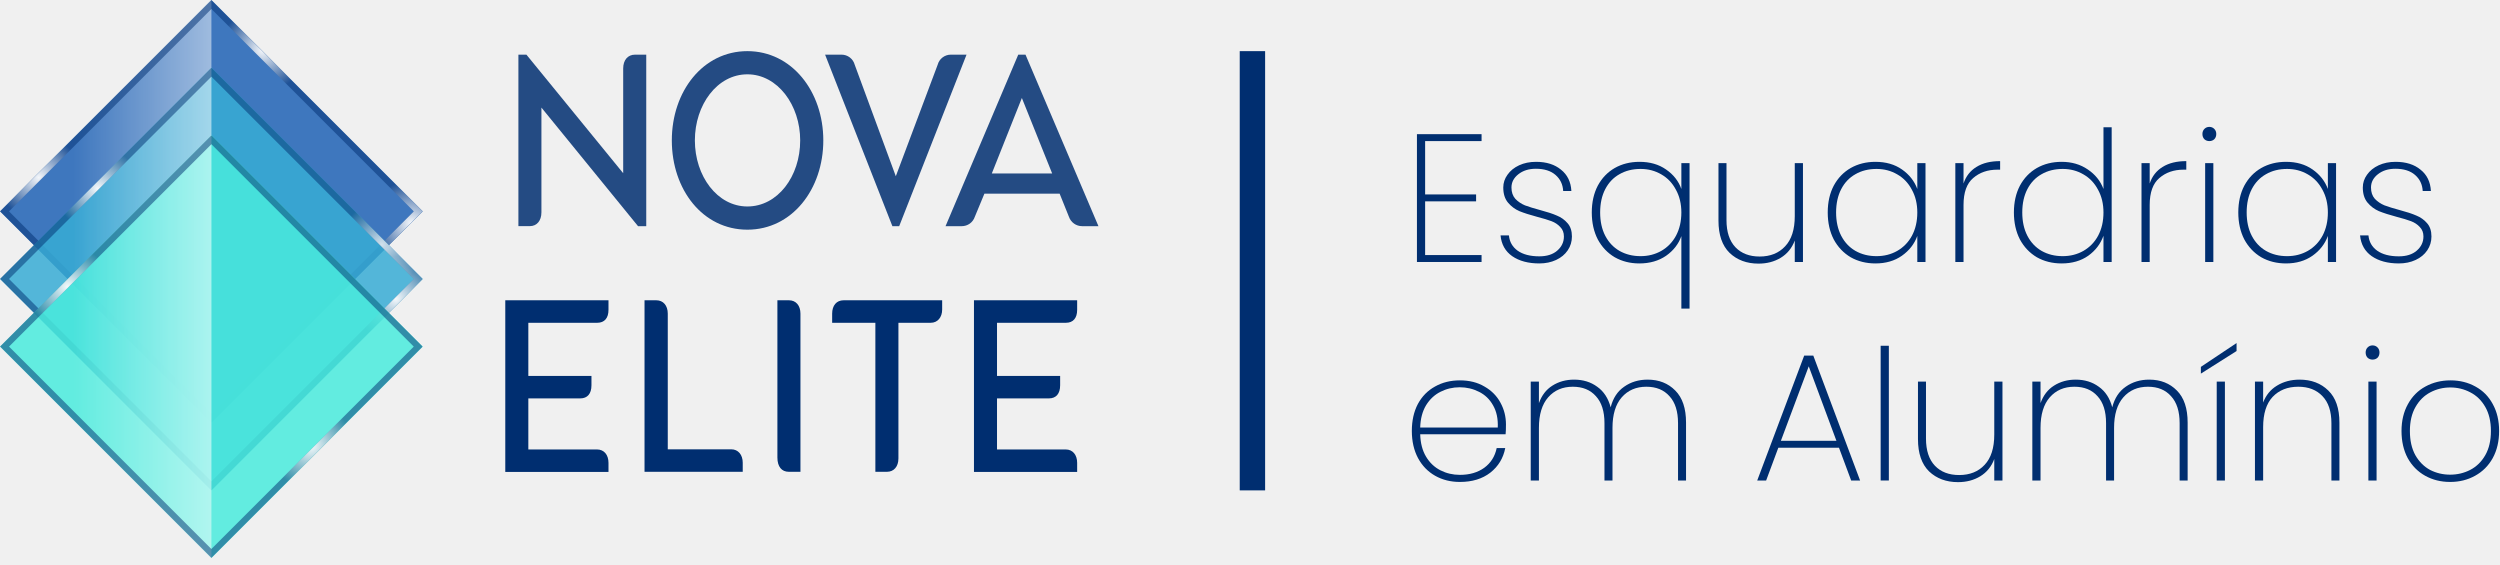
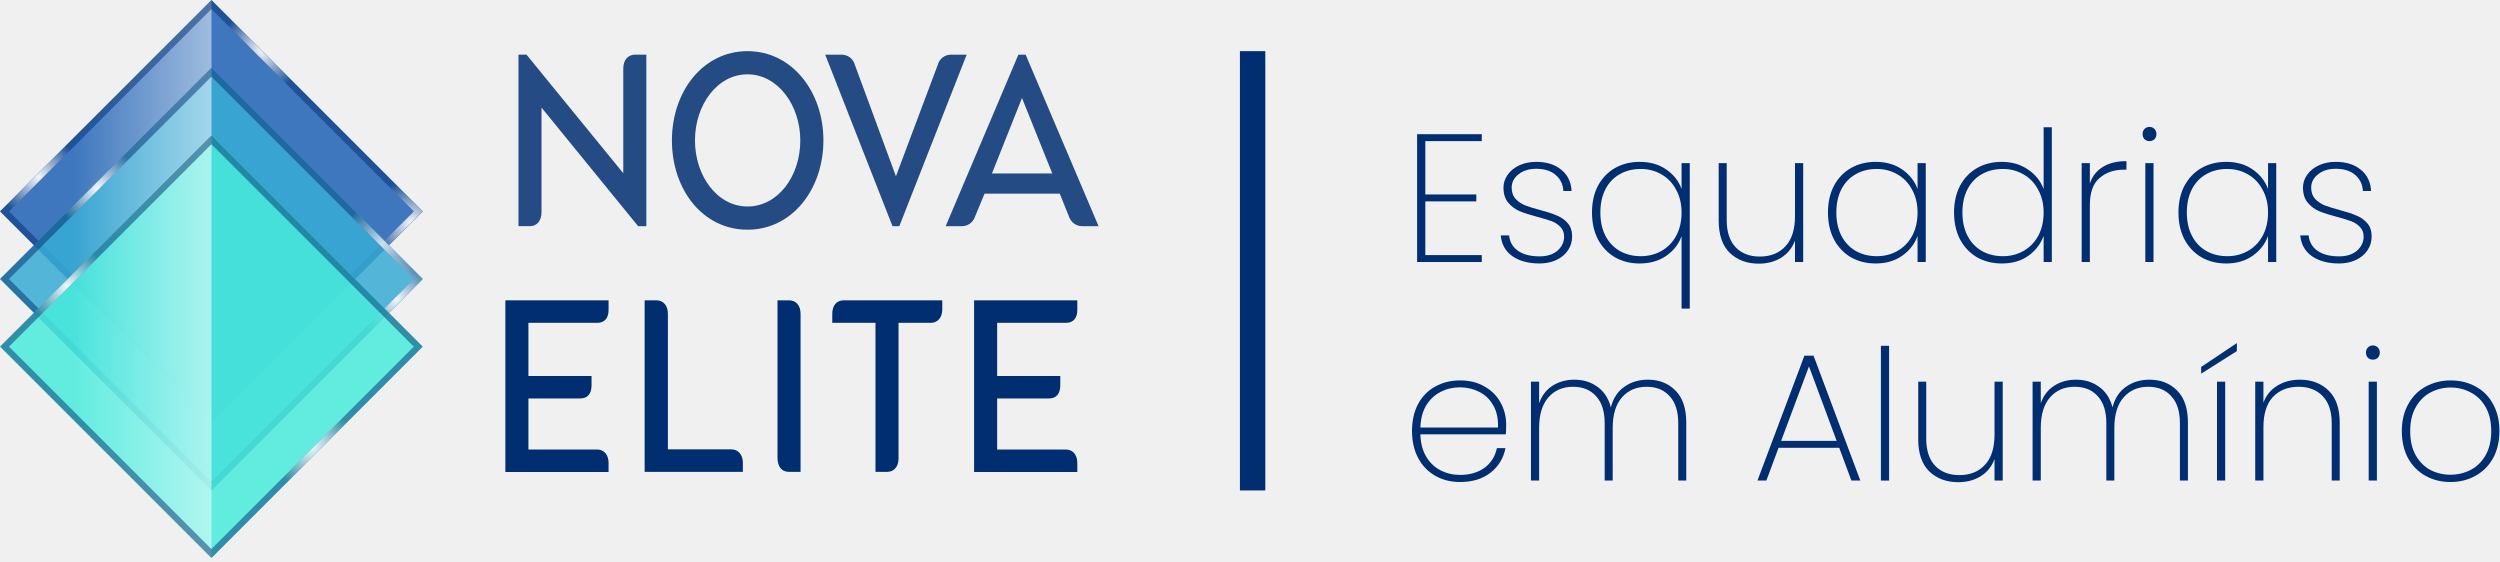
- <svg xmlns="http://www.w3.org/2000/svg" width="195" height="44" viewBox="0 0 195 44" fill="none">
+ <svg xmlns="http://www.w3.org/2000/svg" width="307" height="69" viewBox="0 0 307 69" fill="none">
  <g opacity="0.85">
-     <path d="M40.435 4.263H41.061L48.609 13.51V5.341C48.609 4.682 48.97 4.263 49.532 4.263H50.407V17.641H49.767L42.231 8.392V16.561C42.231 17.22 41.873 17.639 41.325 17.639H40.435V4.263Z" fill="#002E70" />
-     <path d="M52.402 10.951C52.402 7.132 54.825 3.989 58.295 3.989C61.765 3.989 64.218 7.139 64.218 10.951C64.218 14.762 61.78 17.915 58.295 17.915C54.811 17.915 52.402 14.789 52.402 10.951ZM58.295 16.105C60.656 16.105 62.415 13.767 62.415 10.951C62.415 8.191 60.648 5.797 58.295 5.797C55.943 5.797 54.2 8.174 54.2 10.951C54.2 13.728 55.945 16.105 58.295 16.105Z" fill="#002E70" />
-     <path d="M64.357 4.263H65.637C65.871 4.262 66.099 4.338 66.285 4.48C66.472 4.622 66.606 4.822 66.667 5.048L69.873 13.747L73.139 5.048C73.199 4.824 73.331 4.626 73.514 4.484C73.697 4.343 73.922 4.265 74.154 4.263H75.39L70.137 17.641H69.606L64.357 4.263Z" fill="#002E70" />
-     <path d="M79.424 4.263H79.989L85.679 17.641H84.397C84.173 17.64 83.955 17.57 83.772 17.439C83.59 17.309 83.453 17.126 83.379 16.914L82.652 15.107H76.783L76.034 16.914C75.962 17.127 75.825 17.311 75.643 17.442C75.46 17.572 75.241 17.642 75.017 17.641H73.752L79.424 4.263ZM82.068 13.529L79.706 7.643L77.362 13.529H82.068Z" fill="#002E70" />
+     <path d="M63.67 6.712H64.654L76.539 21.272V8.41C76.539 7.372 77.108 6.712 77.993 6.712H79.37V27.777H78.363L66.497 13.214V26.075C66.497 27.113 65.932 27.773 65.07 27.773H63.67V6.712Z" fill="#002E70" />
+     <path d="M82.512 17.243C82.512 11.23 86.327 6.281 91.791 6.281C97.254 6.281 101.115 11.241 101.115 17.243C101.115 23.244 97.277 28.208 91.791 28.208C86.304 28.208 82.512 23.286 82.512 17.243ZM91.791 25.358C95.507 25.358 98.277 21.676 98.277 17.243C98.277 12.897 95.495 9.127 91.791 9.127C88.086 9.127 85.343 12.87 85.343 17.243C85.343 21.615 88.09 25.358 91.791 25.358Z" fill="#002E70" />
+     <path d="M101.336 6.712H103.35C103.719 6.711 104.078 6.831 104.372 7.055C104.665 7.278 104.876 7.592 104.972 7.949L110.02 21.646L115.163 7.949C115.257 7.596 115.465 7.284 115.753 7.061C116.042 6.837 116.396 6.715 116.761 6.712H118.707L110.435 27.777H109.6L101.336 6.712Z" fill="#002E70" />
+     <path d="M125.059 6.712H125.948L134.906 27.777H132.888C132.535 27.775 132.192 27.664 131.905 27.459C131.618 27.254 131.401 26.965 131.285 26.632L130.141 23.786H120.9L119.721 26.632C119.607 26.967 119.392 27.257 119.104 27.463C118.817 27.668 118.472 27.778 118.119 27.777H116.127L125.059 6.712ZM129.221 21.302L125.501 12.035L121.812 21.302H129.221Z" fill="#002E70" />
  </g>
-   <path d="M39.412 23.422H47.462V24.171C47.462 24.811 47.149 25.177 46.587 25.177H41.21V29.325H46.134V30.052C46.134 30.709 45.821 31.075 45.259 31.075H41.21V35.058H46.57C47.118 35.058 47.462 35.48 47.462 36.1V36.812H39.412V23.422Z" fill="#002E70" />
-   <path d="M50.273 23.422H51.194C51.727 23.422 52.086 23.825 52.086 24.464V35.046H57.041C57.572 35.046 57.933 35.468 57.933 36.088V36.8H50.273V23.422Z" fill="#002E70" />
-   <path d="M60.637 35.686V23.422H61.543C62.076 23.422 62.435 23.825 62.435 24.464V36.8H61.528C60.966 36.8 60.637 36.398 60.637 35.686Z" fill="#002E70" />
-   <path d="M68.279 25.177H64.908V24.464C64.908 23.825 65.252 23.422 65.8 23.422H73.489V24.135C73.489 24.758 73.13 25.177 72.599 25.177H70.077V35.761C70.077 36.398 69.718 36.8 69.187 36.8H68.279V25.177Z" fill="#002E70" />
-   <path d="M75.969 23.422H84.018V24.171C84.018 24.811 83.706 25.177 83.144 25.177H77.767V29.325H82.691V30.052C82.691 30.709 82.378 31.075 81.813 31.075H77.767V35.058H83.127C83.674 35.058 84.018 35.48 84.018 36.1V36.812H75.969V23.422Z" fill="#002E70" />
-   <path opacity="0.85" d="M16.49 -8.21831e-05L0.002 16.488L16.49 32.976L32.978 16.488L16.49 -8.21831e-05Z" fill="#1F62B5" />
-   <path fill-rule="evenodd" clip-rule="evenodd" d="M5.748 22.235V10.74L16.49 0V32.977L5.748 22.235Z" fill="url(#paint0_linear_237_59)" />
-   <mask id="mask0_237_59" style="mask-type:luminance" maskUnits="userSpaceOnUse" x="0" y="0" width="33" height="33">
-     <path d="M0 16.488L16.489 0.01L32.967 16.488L16.489 32.965L0.012 16.488H0ZM0.703 16.488L16.487 32.274L32.274 16.488L16.489 0.701L0.703 16.488Z" fill="white" />
+   <path d="M62.059 36.88H74.733V38.059C74.733 39.066 74.241 39.642 73.356 39.642H64.89V46.174H72.642V47.319C72.642 48.353 72.15 48.929 71.265 48.929H64.89V55.201H73.329C74.191 55.201 74.733 55.865 74.733 56.842V57.964H62.059V36.88Z" fill="#002E70" />
+   <path d="M79.162 36.88H80.612C81.451 36.88 82.016 37.514 82.016 38.521V55.182H89.818C90.654 55.182 91.222 55.846 91.222 56.823V57.944H79.162V36.88Z" fill="#002E70" />
+   <path d="M95.478 56.19V36.88H96.905C97.745 36.88 98.309 37.514 98.309 38.521V57.944H96.883C95.997 57.944 95.478 57.311 95.478 56.19Z" fill="#002E70" />
+   <path d="M107.51 39.642H102.203V38.521C102.203 37.514 102.745 36.88 103.607 36.88H115.713V38.002C115.713 38.982 115.149 39.642 114.313 39.642H110.341V56.308C110.341 57.311 109.777 57.944 108.941 57.944H107.51V39.642Z" fill="#002E70" />
+   <path d="M119.619 36.88H132.294V38.059C132.294 39.066 131.801 39.642 130.916 39.642H122.45V46.174H130.203V47.319C130.203 48.353 129.711 48.929 128.822 48.929H122.45V55.201H130.89C131.752 55.201 132.294 55.865 132.294 56.842V57.964H119.619V36.88Z" fill="#002E70" />
+   <path opacity="0.85" d="M25.967 0L0.006 25.961L25.967 51.923L51.928 25.961L25.967 0Z" fill="#1F62B5" />
+   <path fill-rule="evenodd" clip-rule="evenodd" d="M9.055 35.011V16.911L25.968 0.001V51.924L9.055 35.011Z" fill="url(#paint0_linear_836_2)" />
+   <mask id="mask0_836_2" style="mask-type:luminance" maskUnits="userSpaceOnUse" x="0" y="0" width="52" height="52">
+     <path d="M0 25.961L25.963 0.016L51.907 25.961L25.963 51.905L0.019 25.961H0ZM1.106 25.961L25.959 50.817L50.816 25.961L25.963 1.104L1.106 25.961Z" fill="white" />
  </mask>
-   <g mask="url(#mask0_237_59)">
-     <path opacity="0.5" d="M32.976 0H0V32.977H32.976V0Z" fill="#002E70" />
+   <g mask="url(#mask0_836_2)">
+     <path opacity="0.5" d="M51.923 0.001H0V51.924H51.923V0.001Z" fill="#002E70" />
  </g>
-   <mask id="mask1_237_59" style="mask-type:luminance" maskUnits="userSpaceOnUse" x="0" y="0" width="33" height="33">
-     <path d="M0 16.488L16.489 0.01L32.967 16.488L16.489 32.965L0.012 16.488H0ZM0.703 16.488L16.487 32.274L32.274 16.488L16.489 0.701L0.703 16.488Z" fill="white" />
+   <mask id="mask1_836_2" style="mask-type:luminance" maskUnits="userSpaceOnUse" x="0" y="0" width="52" height="52">
+     <path d="M0 25.961L25.963 0.016L51.907 25.961L25.963 51.905L0.019 25.961H0ZM1.106 25.961L25.959 50.817L50.816 25.961L25.963 1.104L1.106 25.961Z" fill="white" />
  </mask>
-   <g mask="url(#mask1_237_59)">
-     <path fill-rule="evenodd" clip-rule="evenodd" d="M3.02 17.14C3.672 17.141 4.31 16.948 4.853 16.586C5.396 16.224 5.82 15.709 6.07 15.107C6.32 14.504 6.386 13.841 6.259 13.2C6.132 12.56 5.819 11.972 5.357 11.511C4.896 11.049 4.308 10.735 3.668 10.607C3.028 10.48 2.365 10.545 1.762 10.795C1.159 11.045 0.644 11.468 0.282 12.011C-0.081 12.554 -0.274 13.192 -0.273 13.844C-0.271 14.717 0.077 15.553 0.694 16.171C1.311 16.788 2.147 17.137 3.02 17.14Z" fill="url(#paint1_radial_237_59)" />
-     <path fill-rule="evenodd" clip-rule="evenodd" d="M20.45 7.207C21.102 7.207 21.74 7.014 22.282 6.652C22.825 6.289 23.247 5.774 23.497 5.171C23.747 4.569 23.812 3.906 23.685 3.266C23.558 2.626 23.243 2.039 22.782 1.577C22.321 1.116 21.733 0.802 21.094 0.675C20.454 0.548 19.791 0.613 19.188 0.863C18.586 1.112 18.07 1.535 17.708 2.077C17.346 2.62 17.152 3.257 17.152 3.909C17.154 4.784 17.502 5.622 18.12 6.24C18.738 6.858 19.576 7.206 20.45 7.207Z" fill="url(#paint2_radial_237_59)" />
-     <path fill-rule="evenodd" clip-rule="evenodd" d="M32.067 20.702C32.72 20.702 33.357 20.509 33.9 20.146C34.442 19.784 34.865 19.269 35.114 18.666C35.364 18.064 35.429 17.4 35.302 16.761C35.175 16.121 34.861 15.533 34.399 15.072C33.938 14.611 33.35 14.297 32.711 14.17C32.071 14.042 31.408 14.108 30.805 14.357C30.203 14.607 29.688 15.03 29.325 15.572C28.963 16.114 28.77 16.752 28.77 17.404C28.771 18.278 29.119 19.116 29.738 19.734C30.356 20.352 31.193 20.7 32.067 20.702Z" fill="url(#paint3_radial_237_59)" />
+   <g mask="url(#mask1_836_2)">
+     <path fill-rule="evenodd" clip-rule="evenodd" d="M4.751 26.987C5.779 26.989 6.784 26.685 7.639 26.115C8.494 25.546 9.161 24.735 9.555 23.786C9.949 22.837 10.052 21.793 9.853 20.785C9.653 19.777 9.158 18.851 8.432 18.124C7.706 17.397 6.78 16.902 5.773 16.702C4.765 16.501 3.72 16.604 2.771 16.997C1.822 17.391 1.011 18.057 0.44 18.912C-0.13 19.766 -0.434 20.771 -0.434 21.798C-0.43 23.172 0.118 24.489 1.089 25.462C2.061 26.434 3.377 26.982 4.751 26.987Z" fill="url(#paint1_radial_836_2)" />
+     <path fill-rule="evenodd" clip-rule="evenodd" d="M32.195 11.348C33.222 11.348 34.226 11.043 35.08 10.473C35.933 9.902 36.599 9.091 36.992 8.142C37.385 7.194 37.488 6.15 37.288 5.142C37.087 4.135 36.593 3.21 35.866 2.484C35.14 1.757 34.215 1.263 33.208 1.062C32.2 0.862 31.156 0.965 30.207 1.358C29.259 1.751 28.448 2.417 27.877 3.27C27.306 4.124 27.002 5.128 27.002 6.155C27.004 7.532 27.552 8.851 28.525 9.825C29.498 10.798 30.818 11.346 32.195 11.348Z" fill="url(#paint2_radial_836_2)" />
+     <path fill-rule="evenodd" clip-rule="evenodd" d="M50.488 32.596C51.515 32.596 52.519 32.291 53.373 31.72C54.226 31.15 54.892 30.339 55.285 29.39C55.678 28.441 55.781 27.397 55.581 26.39C55.38 25.383 54.886 24.457 54.159 23.731C53.433 23.005 52.508 22.51 51.501 22.31C50.493 22.11 49.449 22.212 48.5 22.605C47.552 22.998 46.741 23.664 46.17 24.518C45.599 25.372 45.295 26.376 45.295 27.403C45.298 28.779 45.846 30.098 46.819 31.071C47.792 32.044 49.111 32.593 50.488 32.596Z" fill="url(#paint3_radial_836_2)" />
  </g>
-   <path opacity="0.85" d="M16.49 5.274L0.002 21.762L16.49 38.25L32.978 21.762L16.49 5.274Z" fill="#37ACD5" />
-   <path fill-rule="evenodd" clip-rule="evenodd" d="M5.748 27.511V16.015L16.49 5.276V38.25L5.748 27.511Z" fill="url(#paint4_linear_237_59)" />
-   <mask id="mask2_237_59" style="mask-type:luminance" maskUnits="userSpaceOnUse" x="0" y="5" width="33" height="34">
-     <path d="M0 21.76L16.489 5.283L32.967 21.76L16.489 38.249L0.012 21.76H0ZM0.703 21.76L16.487 37.547L32.274 21.76L16.489 5.976L0.703 21.76Z" fill="white" />
+   <path opacity="0.85" d="M25.967 8.305L0.006 34.266L25.967 60.227L51.928 34.266L25.967 8.305Z" fill="#37ACD5" />
+   <path fill-rule="evenodd" clip-rule="evenodd" d="M9.055 43.316V25.217L25.968 8.307V60.226L9.055 43.316Z" fill="url(#paint4_linear_836_2)" />
+   <mask id="mask2_836_2" style="mask-type:luminance" maskUnits="userSpaceOnUse" x="0" y="8" width="52" height="53">
+     <path d="M0 34.263L25.963 8.318L51.907 34.263L25.963 60.226L0.019 34.263H0ZM1.106 34.263L25.959 59.119L50.816 34.263L25.963 9.41L1.106 34.263Z" fill="white" />
  </mask>
-   <g mask="url(#mask2_237_59)">
-     <path opacity="0.5" d="M32.976 5.276H0V38.252H32.976V5.276Z" fill="#002E70" />
+   <g mask="url(#mask2_836_2)">
+     <path opacity="0.5" d="M51.923 8.307H0V60.23H51.923V8.307Z" fill="#002E70" />
  </g>
-   <mask id="mask3_237_59" style="mask-type:luminance" maskUnits="userSpaceOnUse" x="0" y="5" width="33" height="34">
-     <path d="M0 21.76L16.489 5.283L32.967 21.76L16.489 38.249L0.012 21.76H0ZM0.703 21.76L16.487 37.547L32.274 21.76L16.489 5.976L0.703 21.76Z" fill="white" />
+   <mask id="mask3_836_2" style="mask-type:luminance" maskUnits="userSpaceOnUse" x="0" y="8" width="52" height="53">
+     <path d="M0 34.263L25.963 8.318L51.907 34.263L25.963 60.226L0.019 34.263H0ZM1.106 34.263L25.959 59.119L50.816 34.263L25.963 9.41L1.106 34.263Z" fill="white" />
  </mask>
-   <g mask="url(#mask3_237_59)">
-     <path fill-rule="evenodd" clip-rule="evenodd" d="M7.624 18.014C8.276 18.014 8.914 17.821 9.456 17.458C9.999 17.096 10.421 16.581 10.671 15.978C10.921 15.376 10.986 14.713 10.858 14.073C10.731 13.433 10.417 12.846 9.956 12.384C9.495 11.923 8.907 11.609 8.267 11.482C7.628 11.355 6.965 11.42 6.362 11.669C5.759 11.919 5.244 12.342 4.882 12.884C4.52 13.427 4.326 14.064 4.326 14.716C4.328 15.59 4.676 16.428 5.294 17.046C5.912 17.664 6.75 18.012 7.624 18.014Z" fill="url(#paint5_radial_237_59)" />
-     <path d="M33.033 19.6C33.325 17.802 32.104 16.108 30.306 15.816C28.508 15.524 26.814 16.745 26.523 18.543C26.231 20.341 27.452 22.035 29.249 22.326C31.047 22.618 32.741 21.398 33.033 19.6Z" fill="url(#paint6_radial_237_59)" />
-     <path fill-rule="evenodd" clip-rule="evenodd" d="M30.864 26.597C31.517 26.597 32.154 26.404 32.697 26.041C33.239 25.679 33.661 25.164 33.911 24.561C34.161 23.959 34.226 23.295 34.099 22.656C33.971 22.016 33.657 21.428 33.196 20.967C32.735 20.506 32.147 20.192 31.508 20.065C30.868 19.937 30.205 20.003 29.602 20.252C29 20.502 28.485 20.925 28.122 21.467C27.76 22.009 27.566 22.647 27.566 23.299C27.568 24.173 27.916 25.011 28.535 25.629C29.152 26.247 29.99 26.595 30.864 26.597Z" fill="url(#paint7_radial_237_59)" />
+   <g mask="url(#mask3_836_2)">
+     <path fill-rule="evenodd" clip-rule="evenodd" d="M12.007 28.364C13.034 28.364 14.038 28.06 14.892 27.489C15.746 26.919 16.412 26.108 16.805 25.159C17.198 24.21 17.3 23.166 17.1 22.159C16.9 21.151 16.405 20.226 15.679 19.5C14.953 18.774 14.027 18.279 13.02 18.079C12.013 17.878 10.969 17.981 10.02 18.374C9.071 18.767 8.26 19.433 7.69 20.287C7.119 21.141 6.814 22.145 6.814 23.172C6.817 24.548 7.366 25.867 8.339 26.84C9.312 27.813 10.631 28.361 12.007 28.364Z" fill="url(#paint5_radial_836_2)" />
+     <path d="M52.015 30.861C52.474 28.03 50.552 25.363 47.721 24.903C44.89 24.444 42.223 26.366 41.764 29.197C41.304 32.028 43.226 34.695 46.057 35.154C48.888 35.614 51.555 33.691 52.015 30.861Z" fill="url(#paint6_radial_836_2)" />
+     <path fill-rule="evenodd" clip-rule="evenodd" d="M48.601 41.878C49.628 41.878 50.632 41.574 51.486 41.003C52.34 40.432 53.005 39.621 53.398 38.673C53.791 37.724 53.894 36.68 53.694 35.672C53.493 34.665 52.999 33.74 52.273 33.014C51.546 32.288 50.621 31.793 49.614 31.593C48.607 31.392 47.562 31.495 46.614 31.888C45.665 32.281 44.854 32.947 44.283 33.801C43.713 34.655 43.408 35.659 43.408 36.686C43.411 38.062 43.959 39.381 44.932 40.354C45.906 41.327 47.225 41.875 48.601 41.878Z" fill="url(#paint7_radial_836_2)" />
  </g>
-   <path opacity="0.85" d="M16.49 10.548L0.002 27.036L16.49 43.524L32.978 27.036L16.49 10.548Z" fill="#49EBDD" />
-   <path fill-rule="evenodd" clip-rule="evenodd" d="M5.748 32.783V21.29L16.49 10.548V43.525L5.748 32.783Z" fill="url(#paint8_linear_237_59)" />
-   <mask id="mask4_237_59" style="mask-type:luminance" maskUnits="userSpaceOnUse" x="0" y="10" width="33" height="34">
-     <path d="M0 27.035L16.489 10.558L32.967 27.035L16.489 43.513L0.012 27.035H0ZM0.703 27.035L16.487 42.822L32.274 27.035L16.489 11.249L0.703 27.035Z" fill="white" />
+   <path opacity="0.85" d="M25.967 16.608L0.006 42.57L25.967 68.531L51.928 42.57L25.967 16.608Z" fill="#49EBDD" />
+   <path fill-rule="evenodd" clip-rule="evenodd" d="M9.055 51.618V33.523L25.968 16.609V68.532L9.055 51.618Z" fill="url(#paint8_linear_836_2)" />
+   <mask id="mask4_836_2" style="mask-type:luminance" maskUnits="userSpaceOnUse" x="0" y="16" width="52" height="53">
+     <path d="M0 42.569L25.963 16.624L51.907 42.569L25.963 68.513L0.019 42.569H0ZM1.106 42.569L25.959 67.425L50.816 42.569L25.963 17.712L1.106 42.569Z" fill="white" />
  </mask>
-   <g mask="url(#mask4_237_59)">
-     <path opacity="0.5" d="M32.976 10.548H0V43.525H32.976V10.548Z" fill="#002E70" />
+   <g mask="url(#mask4_836_2)">
+     <path opacity="0.5" d="M51.923 16.609H0V68.532H51.923V16.609Z" fill="#002E70" />
  </g>
-   <mask id="mask5_237_59" style="mask-type:luminance" maskUnits="userSpaceOnUse" x="0" y="10" width="33" height="34">
-     <path d="M0 27.035L16.489 10.558L32.967 27.035L16.489 43.513L0.012 27.035H0ZM0.703 27.035L16.487 42.822L32.274 27.035L16.489 11.249L0.703 27.035Z" fill="white" />
+   <mask id="mask5_836_2" style="mask-type:luminance" maskUnits="userSpaceOnUse" x="0" y="16" width="52" height="53">
+     <path d="M0 42.569L25.963 16.624L51.907 42.569L25.963 68.513L0.019 42.569H0ZM1.106 42.569L25.959 67.425L50.816 42.569L25.963 17.712L1.106 42.569Z" fill="white" />
  </mask>
-   <g mask="url(#mask5_237_59)">
-     <path d="M8.077 24.118C9.034 22.568 8.555 20.536 7.006 19.578C5.456 18.621 3.424 19.101 2.466 20.65C1.509 22.199 1.988 24.231 3.538 25.189C5.087 26.147 7.119 25.667 8.077 24.118Z" fill="url(#paint9_radial_237_59)" />
-     <path fill-rule="evenodd" clip-rule="evenodd" d="M24.226 38.063C24.878 38.063 25.515 37.87 26.058 37.508C26.6 37.145 27.023 36.63 27.272 36.027C27.522 35.425 27.587 34.762 27.46 34.122C27.333 33.482 27.019 32.895 26.558 32.434C26.096 31.972 25.509 31.658 24.869 31.531C24.229 31.404 23.566 31.469 22.964 31.719C22.361 31.968 21.846 32.391 21.483 32.933C21.121 33.475 20.928 34.113 20.928 34.765C20.93 35.639 21.278 36.477 21.896 37.095C22.514 37.713 23.352 38.061 24.226 38.063Z" fill="url(#paint10_radial_237_59)" />
+   <g mask="url(#mask5_836_2)">
+     <path d="M12.719 37.974C14.226 35.535 13.471 32.335 11.032 30.827C8.592 29.319 5.392 30.074 3.884 32.514C2.377 34.953 3.132 38.153 5.571 39.661C8.011 41.169 11.211 40.413 12.719 37.974Z" fill="url(#paint9_radial_836_2)" />
+     <path fill-rule="evenodd" clip-rule="evenodd" d="M38.148 59.932C39.175 59.932 40.179 59.627 41.033 59.057C41.886 58.486 42.552 57.675 42.945 56.726C43.338 55.778 43.441 54.733 43.241 53.726C43.04 52.719 42.546 51.794 41.819 51.068C41.093 50.341 40.168 49.847 39.161 49.646C38.154 49.446 37.109 49.549 36.161 49.942C35.212 50.335 34.401 51.001 33.83 51.854C33.26 52.708 32.955 53.712 32.955 54.739C32.958 56.115 33.506 57.435 34.479 58.408C35.453 59.381 36.772 59.929 38.148 59.932Z" fill="url(#paint10_radial_836_2)" />
  </g>
-   <path d="M111.16 11.005V15.166H115.136V15.705H111.16V19.895H115.562V20.435H110.521V10.465H115.562V11.005H111.16Z" fill="#002E70" />
-   <path d="M120.067 20.548C119.206 20.548 118.5 20.359 117.951 19.98C117.412 19.601 117.109 19.062 117.042 18.361H117.696C117.743 18.863 117.97 19.261 118.377 19.554C118.794 19.848 119.357 19.994 120.067 19.994C120.654 19.994 121.118 19.848 121.459 19.554C121.809 19.251 121.985 18.882 121.985 18.446C121.985 18.143 121.89 17.897 121.701 17.708C121.521 17.509 121.293 17.358 121.019 17.253C120.744 17.149 120.37 17.036 119.897 16.913C119.329 16.761 118.87 16.614 118.519 16.472C118.169 16.321 117.871 16.098 117.625 15.805C117.378 15.511 117.255 15.118 117.255 14.626C117.255 14.266 117.364 13.935 117.582 13.632C117.8 13.319 118.103 13.073 118.491 12.893C118.879 12.713 119.319 12.623 119.812 12.623C120.617 12.623 121.265 12.827 121.757 13.234C122.259 13.632 122.529 14.186 122.567 14.896H121.928C121.899 14.384 121.701 13.968 121.331 13.646C120.962 13.324 120.451 13.163 119.798 13.163C119.248 13.163 118.794 13.305 118.434 13.589C118.074 13.873 117.894 14.219 117.894 14.626C117.894 14.986 117.994 15.279 118.193 15.507C118.401 15.724 118.652 15.895 118.945 16.018C119.248 16.131 119.646 16.255 120.138 16.387C120.678 16.529 121.109 16.671 121.431 16.813C121.762 16.946 122.041 17.144 122.269 17.41C122.496 17.665 122.61 18.011 122.61 18.446C122.61 18.844 122.501 19.204 122.283 19.526C122.065 19.848 121.762 20.098 121.374 20.278C120.986 20.458 120.55 20.548 120.067 20.548Z" fill="#002E70" />
-   <path d="M124.159 16.572C124.159 15.776 124.315 15.08 124.627 14.484C124.949 13.887 125.389 13.428 125.948 13.106C126.516 12.784 127.16 12.623 127.879 12.623C128.694 12.623 129.385 12.822 129.953 13.22C130.53 13.618 130.928 14.124 131.146 14.74V12.723H131.785V24.07H131.146V18.418C130.928 19.033 130.53 19.545 129.953 19.952C129.375 20.349 128.679 20.548 127.865 20.548C127.155 20.548 126.516 20.387 125.948 20.065C125.389 19.734 124.949 19.27 124.627 18.674C124.315 18.068 124.159 17.367 124.159 16.572ZM131.146 16.572C131.146 15.899 131.004 15.308 130.72 14.796C130.445 14.276 130.067 13.878 129.584 13.603C129.101 13.319 128.561 13.177 127.965 13.177C127.34 13.177 126.791 13.315 126.317 13.589C125.844 13.854 125.475 14.242 125.209 14.754C124.944 15.265 124.812 15.871 124.812 16.572C124.812 17.272 124.944 17.878 125.209 18.39C125.475 18.901 125.844 19.294 126.317 19.568C126.8 19.843 127.349 19.98 127.965 19.98C128.561 19.98 129.101 19.843 129.584 19.568C130.076 19.284 130.459 18.887 130.734 18.375C131.009 17.855 131.146 17.253 131.146 16.572Z" fill="#002E70" />
-   <path d="M140.631 12.723V20.435H139.992V18.759C139.774 19.346 139.409 19.796 138.898 20.108C138.396 20.411 137.819 20.562 137.165 20.562C136.247 20.562 135.494 20.283 134.907 19.724C134.33 19.156 134.041 18.319 134.041 17.211V12.723H134.666V17.168C134.666 18.087 134.898 18.792 135.362 19.284C135.826 19.767 136.455 20.009 137.251 20.009C138.084 20.009 138.747 19.743 139.239 19.213C139.741 18.683 139.992 17.897 139.992 16.856V12.723H140.631Z" fill="#002E70" />
-   <path d="M142.563 16.572C142.563 15.776 142.719 15.08 143.031 14.484C143.353 13.887 143.794 13.428 144.352 13.106C144.92 12.784 145.564 12.623 146.284 12.623C147.098 12.623 147.789 12.822 148.357 13.22C148.925 13.618 149.323 14.124 149.55 14.74V12.723H150.189V20.435H149.55V18.404C149.323 19.029 148.921 19.545 148.343 19.952C147.775 20.349 147.088 20.548 146.284 20.548C145.564 20.548 144.92 20.387 144.352 20.065C143.794 19.734 143.353 19.27 143.031 18.674C142.719 18.068 142.563 17.367 142.563 16.572ZM149.55 16.572C149.55 15.899 149.408 15.308 149.124 14.796C148.85 14.276 148.471 13.878 147.988 13.603C147.505 13.319 146.965 13.177 146.369 13.177C145.744 13.177 145.195 13.315 144.722 13.589C144.248 13.854 143.879 14.242 143.614 14.754C143.349 15.265 143.216 15.871 143.216 16.572C143.216 17.272 143.349 17.878 143.614 18.39C143.879 18.901 144.248 19.294 144.722 19.568C145.204 19.843 145.754 19.98 146.369 19.98C146.965 19.98 147.505 19.843 147.988 19.568C148.48 19.284 148.864 18.887 149.138 18.375C149.413 17.855 149.55 17.253 149.55 16.572Z" fill="#002E70" />
-   <path d="M153.155 14.313C153.345 13.745 153.681 13.315 154.164 13.021C154.647 12.718 155.262 12.567 156.01 12.567V13.234H155.797C155.039 13.234 154.41 13.452 153.908 13.887C153.406 14.313 153.155 15.014 153.155 15.989V20.435H152.516V12.723H153.155V14.313Z" fill="#002E70" />
-   <path d="M157.084 16.572C157.084 15.776 157.24 15.08 157.552 14.484C157.874 13.887 158.315 13.428 158.873 13.106C159.441 12.784 160.085 12.623 160.805 12.623C161.59 12.623 162.272 12.822 162.85 13.22C163.427 13.608 163.834 14.115 164.071 14.74V9.925H164.71V20.435H164.071V18.39C163.844 19.024 163.446 19.545 162.878 19.952C162.31 20.349 161.619 20.548 160.805 20.548C160.085 20.548 159.441 20.387 158.873 20.065C158.315 19.734 157.874 19.27 157.552 18.674C157.24 18.068 157.084 17.367 157.084 16.572ZM164.071 16.572C164.071 15.899 163.929 15.308 163.645 14.796C163.37 14.276 162.992 13.878 162.509 13.603C162.026 13.319 161.486 13.177 160.89 13.177C160.265 13.177 159.716 13.315 159.242 13.589C158.769 13.854 158.4 14.242 158.135 14.754C157.87 15.265 157.737 15.871 157.737 16.572C157.737 17.272 157.87 17.878 158.135 18.39C158.4 18.901 158.769 19.294 159.242 19.568C159.725 19.843 160.274 19.98 160.89 19.98C161.486 19.98 162.026 19.843 162.509 19.568C163.001 19.284 163.385 18.887 163.659 18.375C163.934 17.855 164.071 17.253 164.071 16.572Z" fill="#002E70" />
-   <path d="M167.676 14.313C167.866 13.745 168.202 13.315 168.685 13.021C169.167 12.718 169.783 12.567 170.531 12.567V13.234H170.318C169.56 13.234 168.931 13.452 168.429 13.887C167.927 14.313 167.676 15.014 167.676 15.989V20.435H167.037V12.723H167.676V14.313Z" fill="#002E70" />
-   <path d="M172.329 11.005C172.177 11.005 172.05 10.957 171.945 10.863C171.841 10.758 171.789 10.621 171.789 10.451C171.789 10.29 171.841 10.157 171.945 10.053C172.05 9.949 172.177 9.897 172.329 9.897C172.48 9.897 172.608 9.949 172.712 10.053C172.817 10.157 172.869 10.29 172.869 10.451C172.869 10.621 172.817 10.758 172.712 10.863C172.608 10.957 172.48 11.005 172.329 11.005ZM172.641 12.723V20.435H172.002V12.723H172.641Z" fill="#002E70" />
-   <path d="M174.587 16.572C174.587 15.776 174.743 15.08 175.055 14.484C175.377 13.887 175.817 13.428 176.376 13.106C176.944 12.784 177.588 12.623 178.307 12.623C179.122 12.623 179.813 12.822 180.381 13.22C180.949 13.618 181.347 14.124 181.574 14.74V12.723H182.213V20.435H181.574V18.404C181.347 19.029 180.944 19.545 180.367 19.952C179.799 20.349 179.112 20.548 178.307 20.548C177.588 20.548 176.944 20.387 176.376 20.065C175.817 19.734 175.377 19.27 175.055 18.674C174.743 18.068 174.587 17.367 174.587 16.572ZM181.574 16.572C181.574 15.899 181.432 15.308 181.148 14.796C180.873 14.276 180.494 13.878 180.012 13.603C179.529 13.319 178.989 13.177 178.393 13.177C177.768 13.177 177.219 13.315 176.745 13.589C176.272 13.854 175.903 14.242 175.637 14.754C175.372 15.265 175.24 15.871 175.24 16.572C175.24 17.272 175.372 17.878 175.637 18.39C175.903 18.901 176.272 19.294 176.745 19.568C177.228 19.843 177.777 19.98 178.393 19.98C178.989 19.98 179.529 19.843 180.012 19.568C180.504 19.284 180.887 18.887 181.162 18.375C181.437 17.855 181.574 17.253 181.574 16.572Z" fill="#002E70" />
-   <path d="M187.11 20.548C186.249 20.548 185.544 20.359 184.994 19.98C184.455 19.601 184.152 19.062 184.085 18.361H184.739C184.786 18.863 185.013 19.261 185.42 19.554C185.837 19.848 186.4 19.994 187.11 19.994C187.698 19.994 188.161 19.848 188.502 19.554C188.853 19.251 189.028 18.882 189.028 18.446C189.028 18.143 188.933 17.897 188.744 17.708C188.564 17.509 188.337 17.358 188.062 17.253C187.787 17.149 187.413 17.036 186.94 16.913C186.372 16.761 185.913 16.614 185.562 16.472C185.212 16.321 184.914 16.098 184.668 15.805C184.422 15.511 184.299 15.118 184.299 14.626C184.299 14.266 184.407 13.935 184.625 13.632C184.843 13.319 185.146 13.073 185.534 12.893C185.922 12.713 186.363 12.623 186.855 12.623C187.66 12.623 188.308 12.827 188.801 13.234C189.302 13.632 189.572 14.186 189.61 14.896H188.971C188.943 14.384 188.744 13.968 188.374 13.646C188.005 13.324 187.494 13.163 186.841 13.163C186.292 13.163 185.837 13.305 185.477 13.589C185.117 13.873 184.938 14.219 184.938 14.626C184.938 14.986 185.037 15.279 185.236 15.507C185.444 15.724 185.695 15.895 185.989 16.018C186.292 16.131 186.689 16.255 187.182 16.387C187.721 16.529 188.152 16.671 188.474 16.813C188.805 16.946 189.085 17.144 189.312 17.41C189.539 17.665 189.653 18.011 189.653 18.446C189.653 18.844 189.544 19.204 189.326 19.526C189.108 19.848 188.805 20.098 188.417 20.278C188.029 20.458 187.593 20.548 187.11 20.548Z" fill="#002E70" />
-   <path d="M117.465 33.105C117.465 33.446 117.456 33.701 117.437 33.871H110.776C110.795 34.563 110.947 35.145 111.231 35.618C111.515 36.092 111.889 36.447 112.353 36.684C112.817 36.92 113.323 37.039 113.872 37.039C114.63 37.039 115.264 36.854 115.775 36.485C116.287 36.106 116.609 35.595 116.741 34.951H117.409C117.257 35.737 116.869 36.376 116.244 36.868C115.619 37.351 114.829 37.592 113.872 37.592C113.153 37.592 112.509 37.431 111.941 37.11C111.373 36.788 110.928 36.328 110.606 35.732C110.284 35.126 110.123 34.421 110.123 33.616C110.123 32.811 110.279 32.111 110.592 31.514C110.914 30.918 111.359 30.463 111.927 30.151C112.495 29.829 113.143 29.668 113.872 29.668C114.611 29.668 115.25 29.829 115.79 30.151C116.339 30.463 116.755 30.884 117.039 31.415C117.323 31.935 117.465 32.499 117.465 33.105ZM116.826 33.346C116.855 32.664 116.732 32.087 116.457 31.613C116.192 31.14 115.827 30.79 115.364 30.562C114.9 30.326 114.398 30.207 113.858 30.207C113.318 30.207 112.817 30.326 112.353 30.562C111.898 30.79 111.524 31.14 111.231 31.613C110.947 32.087 110.795 32.664 110.776 33.346H116.826Z" fill="#002E70" />
-   <path d="M128.515 29.611C129.395 29.611 130.115 29.895 130.673 30.463C131.232 31.022 131.511 31.855 131.511 32.963V37.479H130.886V33.005C130.886 32.087 130.664 31.386 130.219 30.903C129.783 30.411 129.182 30.165 128.415 30.165C127.62 30.165 126.981 30.439 126.498 30.988C126.015 31.538 125.774 32.333 125.774 33.374V37.479H125.149V33.005C125.149 32.087 124.926 31.386 124.481 30.903C124.046 30.411 123.444 30.165 122.678 30.165C121.882 30.165 121.243 30.439 120.76 30.988C120.277 31.538 120.036 32.333 120.036 33.374V37.479H119.397V29.767H120.036V31.443C120.254 30.837 120.604 30.383 121.087 30.08C121.579 29.767 122.143 29.611 122.777 29.611C123.478 29.611 124.079 29.796 124.581 30.165C125.092 30.525 125.442 31.059 125.632 31.77C125.811 31.059 126.162 30.525 126.682 30.165C127.203 29.796 127.814 29.611 128.515 29.611Z" fill="#002E70" />
-   <path d="M143.44 34.922H138.71L137.759 37.479H137.063L140.727 27.736H141.437L145.087 37.479H144.391L143.44 34.922ZM143.241 34.383L141.082 28.574L138.909 34.383H143.241Z" fill="#002E70" />
-   <path d="M147.33 26.969V37.479H146.691V26.969H147.33Z" fill="#002E70" />
-   <path d="M156.192 29.767V37.479H155.553V35.803C155.335 36.39 154.97 36.84 154.459 37.152C153.957 37.455 153.38 37.607 152.727 37.607C151.808 37.607 151.055 37.327 150.468 36.769C149.891 36.201 149.602 35.363 149.602 34.255V29.767H150.227V34.212C150.227 35.131 150.459 35.836 150.923 36.328C151.387 36.811 152.016 37.053 152.812 37.053C153.645 37.053 154.308 36.788 154.8 36.258C155.302 35.727 155.553 34.941 155.553 33.9V29.767H156.192Z" fill="#002E70" />
-   <path d="M167.639 29.611C168.52 29.611 169.239 29.895 169.798 30.463C170.357 31.022 170.636 31.855 170.636 32.963V37.479H170.011V33.005C170.011 32.087 169.788 31.386 169.343 30.903C168.908 30.411 168.307 30.165 167.54 30.165C166.744 30.165 166.105 30.439 165.623 30.988C165.14 31.538 164.898 32.333 164.898 33.374V37.479H164.273V33.005C164.273 32.087 164.051 31.386 163.606 30.903C163.17 30.411 162.569 30.165 161.802 30.165C161.007 30.165 160.368 30.439 159.885 30.988C159.402 31.538 159.161 32.333 159.161 33.374V37.479H158.522V29.767H159.161V31.443C159.378 30.837 159.729 30.383 160.212 30.08C160.704 29.767 161.267 29.611 161.902 29.611C162.602 29.611 163.203 29.796 163.705 30.165C164.217 30.525 164.567 31.059 164.756 31.77C164.936 31.059 165.286 30.525 165.807 30.165C166.328 29.796 166.939 29.611 167.639 29.611Z" fill="#002E70" />
-   <path d="M173.543 29.767V37.479H172.904V29.767H173.543ZM174.452 27.381L171.668 29.142V28.617L174.452 26.756V27.381Z" fill="#002E70" />
-   <path d="M179.365 29.611C180.284 29.611 181.031 29.895 181.609 30.463C182.187 31.022 182.475 31.855 182.475 32.963V37.479H181.85V33.005C181.85 32.087 181.618 31.386 181.155 30.903C180.691 30.411 180.061 30.165 179.266 30.165C178.433 30.165 177.765 30.43 177.263 30.96C176.771 31.49 176.525 32.276 176.525 33.318V37.479H175.886V29.767H176.525V31.4C176.742 30.823 177.102 30.383 177.604 30.08C178.115 29.767 178.702 29.611 179.365 29.611Z" fill="#002E70" />
-   <path d="M185.061 28.049C184.909 28.049 184.781 28.001 184.677 27.907C184.573 27.803 184.521 27.665 184.521 27.495C184.521 27.334 184.573 27.201 184.677 27.097C184.781 26.993 184.909 26.941 185.061 26.941C185.212 26.941 185.34 26.993 185.444 27.097C185.548 27.201 185.6 27.334 185.6 27.495C185.6 27.665 185.548 27.803 185.444 27.907C185.34 28.001 185.212 28.049 185.061 28.049ZM185.373 29.767V37.479H184.734V29.767H185.373Z" fill="#002E70" />
-   <path d="M191.11 37.592C190.391 37.592 189.742 37.431 189.165 37.11C188.587 36.788 188.133 36.328 187.801 35.732C187.479 35.126 187.318 34.421 187.318 33.616C187.318 32.821 187.484 32.125 187.815 31.528C188.147 30.922 188.601 30.463 189.179 30.151C189.766 29.829 190.419 29.668 191.139 29.668C191.858 29.668 192.507 29.829 193.084 30.151C193.662 30.463 194.112 30.918 194.433 31.514C194.765 32.111 194.931 32.811 194.931 33.616C194.931 34.421 194.765 35.126 194.433 35.732C194.102 36.328 193.643 36.788 193.056 37.11C192.478 37.431 191.83 37.592 191.11 37.592ZM191.11 37.024C191.669 37.024 192.19 36.901 192.672 36.655C193.165 36.4 193.558 36.016 193.851 35.505C194.145 34.993 194.291 34.364 194.291 33.616C194.291 32.877 194.145 32.252 193.851 31.741C193.558 31.23 193.169 30.851 192.687 30.605C192.204 30.349 191.683 30.222 191.124 30.222C190.566 30.222 190.045 30.349 189.562 30.605C189.089 30.851 188.705 31.23 188.412 31.741C188.118 32.252 187.972 32.877 187.972 33.616C187.972 34.364 188.114 34.993 188.398 35.505C188.691 36.016 189.075 36.4 189.548 36.655C190.031 36.901 190.552 37.024 191.11 37.024Z" fill="#002E70" />
-   <path d="M98.679 3.989H96.699V38.25H98.679V3.989Z" fill="#002E70" />
+   <path d="M175.029 17.328V23.88H181.29V24.729H175.029V31.326H181.961V32.176H174.023V16.478H181.961V17.328H175.029Z" fill="#002E70" />
+   <path d="M189.054 32.355C187.698 32.355 186.587 32.056 185.722 31.46C184.873 30.864 184.396 30.014 184.291 28.911H185.32C185.394 29.701 185.752 30.327 186.393 30.789C187.049 31.251 187.936 31.482 189.054 31.482C189.979 31.482 190.709 31.251 191.246 30.789C191.797 30.312 192.073 29.731 192.073 29.045C192.073 28.568 191.924 28.18 191.626 27.882C191.343 27.569 190.985 27.331 190.553 27.167C190.12 27.003 189.531 26.824 188.786 26.63C187.892 26.391 187.168 26.16 186.617 25.937C186.065 25.698 185.596 25.348 185.208 24.886C184.821 24.424 184.627 23.805 184.627 23.03C184.627 22.463 184.798 21.942 185.141 21.464C185.484 20.973 185.961 20.585 186.572 20.302C187.183 20.018 187.877 19.877 188.652 19.877C189.919 19.877 190.94 20.197 191.715 20.838C192.505 21.464 192.93 22.337 192.99 23.455H191.984C191.939 22.65 191.626 21.994 191.045 21.487C190.463 20.98 189.658 20.727 188.629 20.727C187.765 20.727 187.049 20.95 186.483 21.397C185.916 21.845 185.633 22.389 185.633 23.03C185.633 23.596 185.79 24.058 186.103 24.416C186.431 24.759 186.826 25.027 187.288 25.221C187.765 25.4 188.391 25.594 189.166 25.803C190.016 26.026 190.694 26.25 191.201 26.473C191.723 26.682 192.163 26.995 192.52 27.413C192.878 27.815 193.057 28.359 193.057 29.045C193.057 29.671 192.886 30.238 192.543 30.744C192.2 31.251 191.723 31.646 191.112 31.93C190.5 32.213 189.815 32.355 189.054 32.355Z" fill="#002E70" />
+   <path d="M195.496 26.093C195.496 24.841 195.742 23.745 196.234 22.806C196.741 21.867 197.434 21.144 198.314 20.637C199.208 20.13 200.222 19.877 201.355 19.877C202.637 19.877 203.725 20.19 204.62 20.816C205.529 21.442 206.155 22.24 206.498 23.209V20.033H207.504V37.9H206.498V29C206.155 29.969 205.529 30.774 204.62 31.415C203.71 32.041 202.614 32.355 201.332 32.355C200.214 32.355 199.208 32.101 198.314 31.594C197.434 31.073 196.741 30.342 196.234 29.403C195.742 28.449 195.496 27.346 195.496 26.093ZM206.498 26.093C206.498 25.035 206.274 24.103 205.827 23.298C205.395 22.478 204.798 21.852 204.038 21.42C203.278 20.973 202.428 20.749 201.489 20.749C200.505 20.749 199.64 20.965 198.895 21.397C198.15 21.815 197.568 22.426 197.151 23.231C196.733 24.036 196.525 24.99 196.525 26.093C196.525 27.196 196.733 28.151 197.151 28.956C197.568 29.761 198.15 30.379 198.895 30.812C199.655 31.244 200.52 31.46 201.489 31.46C202.428 31.46 203.278 31.244 204.038 30.812C204.813 30.364 205.417 29.738 205.849 28.933C206.282 28.113 206.498 27.167 206.498 26.093Z" fill="#002E70" />
+   <path d="M221.432 20.033V32.176H220.426V29.537C220.083 30.461 219.509 31.169 218.704 31.661C217.914 32.138 217.005 32.377 215.976 32.377C214.53 32.377 213.345 31.937 212.42 31.058C211.511 30.163 211.056 28.844 211.056 27.1V20.033H212.04V27.032C212.04 28.479 212.406 29.589 213.136 30.364C213.867 31.125 214.858 31.505 216.11 31.505C217.422 31.505 218.466 31.087 219.241 30.253C220.031 29.418 220.426 28.18 220.426 26.541V20.033H221.432Z" fill="#002E70" />
+   <path d="M224.474 26.093C224.474 24.841 224.72 23.745 225.212 22.806C225.719 21.867 226.412 21.144 227.292 20.637C228.186 20.13 229.2 19.877 230.333 19.877C231.615 19.877 232.703 20.19 233.598 20.816C234.492 21.442 235.119 22.24 235.476 23.209V20.033H236.483V32.176H235.476V28.978C235.119 29.962 234.485 30.774 233.576 31.415C232.681 32.041 231.6 32.355 230.333 32.355C229.2 32.355 228.186 32.101 227.292 31.594C226.412 31.073 225.719 30.342 225.212 29.403C224.72 28.449 224.474 27.346 224.474 26.093ZM235.476 26.093C235.476 25.035 235.253 24.103 234.805 23.298C234.373 22.478 233.777 21.852 233.017 21.42C232.256 20.973 231.407 20.749 230.467 20.749C229.483 20.749 228.619 20.965 227.873 21.397C227.128 21.815 226.547 22.426 226.129 23.231C225.712 24.036 225.503 24.99 225.503 26.093C225.503 27.196 225.712 28.151 226.129 28.956C226.547 29.761 227.128 30.379 227.873 30.812C228.634 31.244 229.498 31.46 230.467 31.46C231.407 31.46 232.256 31.244 233.017 30.812C233.792 30.364 234.396 29.738 234.828 28.933C235.26 28.113 235.476 27.167 235.476 26.093Z" fill="#002E70" />
+   <path d="M239.956 26.093C239.956 24.841 240.202 23.745 240.694 22.806C241.201 21.867 241.894 21.144 242.773 20.637C243.668 20.13 244.682 19.877 245.815 19.877C247.052 19.877 248.125 20.19 249.035 20.816C249.944 21.427 250.585 22.225 250.958 23.209V15.628H251.964V32.176H250.958V28.956C250.6 29.954 249.974 30.774 249.079 31.415C248.185 32.041 247.097 32.355 245.815 32.355C244.682 32.355 243.668 32.101 242.773 31.594C241.894 31.072 241.201 30.342 240.694 29.403C240.202 28.449 239.956 27.346 239.956 26.093ZM250.958 26.093C250.958 25.035 250.734 24.103 250.287 23.298C249.855 22.478 249.258 21.852 248.498 21.42C247.738 20.972 246.888 20.749 245.949 20.749C244.965 20.749 244.1 20.965 243.355 21.397C242.609 21.815 242.028 22.426 241.611 23.231C241.193 24.036 240.984 24.99 240.984 26.093C240.984 27.196 241.193 28.151 241.611 28.956C242.028 29.761 242.609 30.379 243.355 30.811C244.115 31.244 244.98 31.46 245.949 31.46C246.888 31.46 247.738 31.244 248.498 30.811C249.273 30.364 249.877 29.738 250.309 28.933C250.742 28.113 250.958 27.167 250.958 26.093Z" fill="#002E70" />
+   <path d="M256.634 22.538C256.932 21.643 257.462 20.965 258.222 20.503C258.982 20.026 259.951 19.787 261.129 19.787V20.838H260.794C259.601 20.838 258.61 21.181 257.819 21.867C257.029 22.538 256.634 23.641 256.634 25.176V32.176H255.628V20.033H256.634V22.538Z" fill="#002E70" />
+   <path d="M263.96 17.328C263.722 17.328 263.52 17.253 263.356 17.104C263.192 16.94 263.11 16.724 263.11 16.455C263.11 16.202 263.192 15.993 263.356 15.829C263.52 15.665 263.722 15.583 263.96 15.583C264.199 15.583 264.4 15.665 264.564 15.829C264.728 15.993 264.81 16.202 264.81 16.455C264.81 16.724 264.728 16.94 264.564 17.104C264.4 17.253 264.199 17.328 263.96 17.328ZM264.452 20.033V32.176H263.446V20.033H264.452Z" fill="#002E70" />
+   <path d="M267.515 26.093C267.515 24.841 267.761 23.745 268.253 22.806C268.76 21.867 269.453 21.144 270.332 20.637C271.227 20.13 272.241 19.877 273.374 19.877C274.656 19.877 275.744 20.19 276.638 20.816C277.533 21.442 278.159 22.24 278.517 23.209V20.033H279.523V32.176H278.517V28.978C278.159 29.962 277.525 30.774 276.616 31.415C275.721 32.041 274.641 32.355 273.374 32.355C272.241 32.355 271.227 32.101 270.332 31.594C269.453 31.072 268.76 30.342 268.253 29.403C267.761 28.449 267.515 27.346 267.515 26.093ZM278.517 26.093C278.517 25.035 278.293 24.103 277.846 23.298C277.414 22.478 276.817 21.852 276.057 21.42C275.297 20.972 274.447 20.749 273.508 20.749C272.524 20.749 271.659 20.965 270.914 21.397C270.168 21.815 269.587 22.426 269.17 23.231C268.752 24.036 268.543 24.99 268.543 26.093C268.543 27.196 268.752 28.151 269.17 28.956C269.587 29.761 270.168 30.379 270.914 30.811C271.674 31.244 272.539 31.46 273.508 31.46C274.447 31.46 275.297 31.244 276.057 30.811C276.832 30.364 277.436 29.738 277.868 28.933C278.301 28.113 278.517 27.167 278.517 26.093Z" fill="#002E70" />
+   <path d="M287.234 32.355C285.878 32.355 284.767 32.056 283.903 31.46C283.053 30.864 282.576 30.014 282.471 28.911H283.5C283.575 29.701 283.932 30.327 284.573 30.789C285.229 31.251 286.116 31.482 287.234 31.482C288.159 31.482 288.889 31.251 289.426 30.789C289.977 30.312 290.253 29.731 290.253 29.045C290.253 28.568 290.104 28.18 289.806 27.882C289.523 27.569 289.165 27.331 288.733 27.167C288.3 27.003 287.711 26.824 286.966 26.63C286.072 26.391 285.349 26.16 284.797 25.937C284.245 25.698 283.776 25.348 283.388 24.886C283.001 24.424 282.807 23.805 282.807 23.03C282.807 22.463 282.978 21.941 283.321 21.464C283.664 20.972 284.141 20.585 284.752 20.302C285.363 20.018 286.057 19.877 286.832 19.877C288.099 19.877 289.12 20.197 289.895 20.838C290.686 21.464 291.11 22.337 291.17 23.454H290.164C290.119 22.649 289.806 21.994 289.225 21.487C288.643 20.98 287.838 20.726 286.81 20.726C285.945 20.726 285.229 20.95 284.663 21.397C284.096 21.845 283.813 22.389 283.813 23.03C283.813 23.596 283.97 24.058 284.283 24.416C284.611 24.759 285.006 25.027 285.468 25.221C285.945 25.4 286.571 25.594 287.346 25.802C288.196 26.026 288.874 26.25 289.381 26.473C289.903 26.682 290.343 26.995 290.7 27.413C291.058 27.815 291.237 28.359 291.237 29.045C291.237 29.671 291.066 30.238 290.723 30.744C290.38 31.251 289.903 31.646 289.292 31.93C288.68 32.213 287.995 32.355 287.234 32.355Z" fill="#002E70" />
+   <path d="M184.957 52.125C184.957 52.662 184.943 53.064 184.913 53.333H174.425C174.455 54.421 174.693 55.338 175.141 56.083C175.588 56.829 176.177 57.388 176.907 57.76C177.638 58.133 178.435 58.319 179.3 58.319C180.493 58.319 181.491 58.029 182.296 57.447C183.101 56.851 183.608 56.046 183.817 55.032H184.868C184.629 56.27 184.018 57.276 183.034 58.051C182.05 58.811 180.806 59.191 179.3 59.191C178.167 59.191 177.153 58.938 176.259 58.431C175.364 57.924 174.664 57.201 174.157 56.262C173.65 55.308 173.396 54.197 173.396 52.93C173.396 51.663 173.642 50.56 174.134 49.621C174.641 48.682 175.342 47.966 176.236 47.474C177.131 46.967 178.152 46.714 179.3 46.714C180.463 46.714 181.469 46.967 182.319 47.474C183.183 47.966 183.839 48.629 184.287 49.464C184.734 50.284 184.957 51.171 184.957 52.125ZM183.951 52.505C183.996 51.432 183.802 50.523 183.37 49.777C182.952 49.032 182.378 48.48 181.648 48.123C180.917 47.75 180.127 47.563 179.278 47.563C178.428 47.563 177.638 47.75 176.907 48.123C176.192 48.48 175.603 49.032 175.141 49.777C174.693 50.523 174.455 51.432 174.425 52.505H183.951Z" fill="#002E70" />
+   <path d="M202.355 46.624C203.741 46.624 204.874 47.072 205.754 47.966C206.633 48.846 207.073 50.157 207.073 51.902V59.013H206.089V51.969C206.089 50.523 205.739 49.419 205.038 48.659C204.352 47.884 203.406 47.496 202.198 47.496C200.946 47.496 199.94 47.929 199.179 48.793C198.419 49.658 198.039 50.91 198.039 52.55V59.013H197.055V51.969C197.055 50.523 196.705 49.419 196.004 48.659C195.318 47.884 194.372 47.496 193.164 47.496C191.912 47.496 190.906 47.929 190.145 48.793C189.385 49.658 189.005 50.91 189.005 52.55V59.013H187.999V46.87H189.005V49.509C189.348 48.555 189.899 47.839 190.66 47.362C191.435 46.87 192.322 46.624 193.321 46.624C194.424 46.624 195.37 46.915 196.161 47.496C196.966 48.063 197.517 48.905 197.815 50.023C198.099 48.905 198.65 48.063 199.47 47.496C200.29 46.915 201.252 46.624 202.355 46.624Z" fill="#002E70" />
+   <path d="M225.855 54.987H218.409L216.91 59.013H215.815L221.584 43.673H222.702L228.449 59.013H227.353L225.855 54.987ZM225.542 54.138L222.143 44.992L218.722 54.138H225.542Z" fill="#002E70" />
+   <path d="M231.981 42.465V59.013H230.975V42.465H231.981Z" fill="#002E70" />
+   <path d="M245.934 46.87V59.013H244.928V56.374C244.585 57.298 244.011 58.006 243.206 58.498C242.416 58.975 241.506 59.214 240.478 59.214C239.032 59.214 237.846 58.774 236.922 57.895C236.013 57 235.558 55.681 235.558 53.937V46.87H236.542V53.869C236.542 55.316 236.907 56.426 237.638 57.201C238.368 57.962 239.36 58.342 240.612 58.342C241.924 58.342 242.967 57.924 243.742 57.09C244.533 56.255 244.928 55.017 244.928 53.377V46.87H245.934Z" fill="#002E70" />
+   <path d="M263.958 46.624C265.345 46.624 266.478 47.072 267.357 47.966C268.237 48.846 268.677 50.157 268.677 51.902V59.013H267.693V51.969C267.693 50.523 267.342 49.419 266.642 48.659C265.956 47.884 265.009 47.496 263.802 47.496C262.55 47.496 261.543 47.929 260.783 48.793C260.023 49.658 259.643 50.91 259.643 52.55V59.013H258.659V51.969C258.659 50.523 258.308 49.419 257.608 48.659C256.922 47.884 255.975 47.496 254.768 47.496C253.516 47.496 252.509 47.929 251.749 48.793C250.989 49.658 250.608 50.91 250.608 52.55V59.013H249.602V46.87H250.608V49.509C250.951 48.555 251.503 47.839 252.263 47.362C253.038 46.87 253.925 46.624 254.924 46.624C256.027 46.624 256.974 46.915 257.764 47.496C258.569 48.063 259.121 48.905 259.419 50.023C259.702 48.905 260.254 48.063 261.074 47.496C261.894 46.915 262.855 46.624 263.958 46.624Z" fill="#002E70" />
+   <path d="M273.254 46.87V59.013H272.248V46.87H273.254ZM274.685 43.114L270.302 45.886V45.059L274.685 42.13V43.114Z" fill="#002E70" />
+   <path d="M282.421 46.624C283.867 46.624 285.045 47.072 285.955 47.966C286.864 48.846 287.319 50.157 287.319 51.902V59.013H286.335V51.969C286.335 50.523 285.969 49.419 285.239 48.659C284.508 47.884 283.517 47.496 282.265 47.496C280.953 47.496 279.902 47.914 279.112 48.749C278.337 49.584 277.949 50.821 277.949 52.461V59.013H276.943V46.87H277.949V49.442C278.292 48.532 278.858 47.839 279.649 47.362C280.454 46.87 281.378 46.624 282.421 46.624Z" fill="#002E70" />
+   <path d="M291.389 44.164C291.151 44.164 290.95 44.09 290.786 43.941C290.622 43.777 290.54 43.561 290.54 43.292C290.54 43.039 290.622 42.83 290.786 42.666C290.95 42.502 291.151 42.42 291.389 42.42C291.628 42.42 291.829 42.502 291.993 42.666C292.157 42.83 292.239 43.039 292.239 43.292C292.239 43.561 292.157 43.777 291.993 43.941C291.829 44.09 291.628 44.164 291.389 44.164ZM291.881 46.87V59.013H290.875V46.87H291.881Z" fill="#002E70" />
+   <path d="M300.915 59.191C299.782 59.191 298.76 58.938 297.851 58.431C296.942 57.924 296.226 57.201 295.704 56.262C295.197 55.308 294.944 54.197 294.944 52.93C294.944 51.678 295.205 50.582 295.727 49.643C296.248 48.689 296.964 47.966 297.873 47.474C298.798 46.967 299.826 46.714 300.959 46.714C302.092 46.714 303.113 46.967 304.023 47.474C304.932 47.966 305.64 48.682 306.147 49.621C306.669 50.56 306.93 51.663 306.93 52.93C306.93 54.197 306.669 55.308 306.147 56.262C305.625 57.201 304.902 57.924 303.978 58.431C303.069 58.938 302.048 59.191 300.915 59.191ZM300.915 58.297C301.794 58.297 302.614 58.103 303.374 57.716C304.15 57.313 304.768 56.709 305.23 55.904C305.693 55.099 305.924 54.108 305.924 52.93C305.924 51.767 305.693 50.783 305.23 49.978C304.768 49.173 304.157 48.577 303.397 48.19C302.636 47.787 301.817 47.586 300.937 47.586C300.057 47.586 299.237 47.787 298.477 48.19C297.732 48.577 297.128 49.173 296.666 49.978C296.204 50.783 295.973 51.767 295.973 52.93C295.973 54.108 296.196 55.099 296.644 55.904C297.106 56.709 297.709 57.313 298.455 57.716C299.215 58.103 300.035 58.297 300.915 58.297Z" fill="#002E70" />
+   <path d="M155.379 6.281H152.262V60.226H155.379V6.281Z" fill="#002E70" />
  <defs>
-     <linearGradient id="paint0_linear_237_59" x1="5.748" y1="16.487" x2="16.49" y2="16.487" gradientUnits="userSpaceOnUse">
+     <linearGradient id="paint0_linear_836_2" x1="9.055" y1="25.961" x2="25.968" y2="25.961" gradientUnits="userSpaceOnUse">
      <stop stop-color="white" stop-opacity="0" />
      <stop offset="1" stop-color="white" stop-opacity="0.5" />
    </linearGradient>
-     <radialGradient id="paint1_radial_237_59" cx="0" cy="0" r="1" gradientUnits="userSpaceOnUse" gradientTransform="translate(3.01959 13.8442) scale(3.29787 3.29787)">
+     <radialGradient id="paint1_radial_836_2" cx="0" cy="0" r="1" gradientUnits="userSpaceOnUse" gradientTransform="translate(4.75143 21.7983) scale(5.19265 5.19266)">
      <stop stop-color="white" stop-opacity="0.95" />
      <stop offset="1" stop-color="white" stop-opacity="0" />
    </radialGradient>
-     <radialGradient id="paint2_radial_237_59" cx="0" cy="0" r="1" gradientUnits="userSpaceOnUse" gradientTransform="translate(20.4502 3.90945) scale(3.29787 3.29787)">
+     <radialGradient id="paint2_radial_836_2" cx="0" cy="0" r="1" gradientUnits="userSpaceOnUse" gradientTransform="translate(32.1946 6.1553) scale(5.19265 5.19265)">
      <stop stop-color="white" stop-opacity="0.95" />
      <stop offset="1" stop-color="white" stop-opacity="0" />
    </radialGradient>
-     <radialGradient id="paint3_radial_237_59" cx="0" cy="0" r="1" gradientUnits="userSpaceOnUse" gradientTransform="translate(32.0674 17.4041) scale(3.29787)">
+     <radialGradient id="paint3_radial_836_2" cx="0" cy="0" r="1" gradientUnits="userSpaceOnUse" gradientTransform="translate(50.4876 27.4029) scale(5.19265 5.19265)">
      <stop stop-color="white" stop-opacity="0.95" />
      <stop offset="1" stop-color="white" stop-opacity="0" />
    </radialGradient>
-     <linearGradient id="paint4_linear_237_59" x1="5.748" y1="21.763" x2="16.49" y2="21.763" gradientUnits="userSpaceOnUse">
+     <linearGradient id="paint4_linear_836_2" x1="9.055" y1="34.267" x2="25.968" y2="34.267" gradientUnits="userSpaceOnUse">
      <stop stop-color="white" stop-opacity="0" />
      <stop offset="1" stop-color="white" stop-opacity="0.5" />
    </linearGradient>
-     <radialGradient id="paint5_radial_237_59" cx="0" cy="0" r="1" gradientUnits="userSpaceOnUse" gradientTransform="translate(7.62404 14.7163) scale(3.29787)">
+     <radialGradient id="paint5_radial_836_2" cx="0" cy="0" r="1" gradientUnits="userSpaceOnUse" gradientTransform="translate(12.0071 23.1717) scale(5.19265 5.19265)">
      <stop stop-color="white" stop-opacity="0.95" />
      <stop offset="1" stop-color="white" stop-opacity="0" />
    </radialGradient>
-     <radialGradient id="paint6_radial_237_59" cx="0" cy="0" r="1" gradientUnits="userSpaceOnUse" gradientTransform="translate(29.7815 19.069) scale(3.29787)">
+     <radialGradient id="paint6_radial_836_2" cx="0" cy="0" r="1" gradientUnits="userSpaceOnUse" gradientTransform="translate(46.895 30.0251) scale(5.19265)">
      <stop stop-color="white" stop-opacity="0.8" />
      <stop offset="1" stop-color="white" stop-opacity="0" />
    </radialGradient>
-     <radialGradient id="paint7_radial_237_59" cx="0" cy="0" r="1" gradientUnits="userSpaceOnUse" gradientTransform="translate(30.8643 23.2991) scale(3.29787 3.29787)">
+     <radialGradient id="paint7_radial_836_2" cx="0" cy="0" r="1" gradientUnits="userSpaceOnUse" gradientTransform="translate(48.6009 36.6856) scale(5.19265 5.19265)">
      <stop stop-color="white" stop-opacity="0.95" />
      <stop offset="1" stop-color="white" stop-opacity="0" />
    </radialGradient>
-     <linearGradient id="paint8_linear_237_59" x1="5.748" y1="27.038" x2="16.49" y2="27.038" gradientUnits="userSpaceOnUse">
+     <linearGradient id="paint8_linear_836_2" x1="9.055" y1="42.572" x2="25.968" y2="42.572" gradientUnits="userSpaceOnUse">
      <stop stop-color="white" stop-opacity="0" />
      <stop offset="1" stop-color="white" stop-opacity="0.5" />
    </linearGradient>
-     <radialGradient id="paint9_radial_237_59" cx="0" cy="0" r="1" gradientUnits="userSpaceOnUse" gradientTransform="translate(5.27759 22.3833) scale(3.29787)">
+     <radialGradient id="paint9_radial_836_2" cx="0" cy="0" r="1" gradientUnits="userSpaceOnUse" gradientTransform="translate(8.31088 35.2431) scale(5.19265)">
      <stop stop-color="white" stop-opacity="0.95" />
      <stop offset="1" stop-color="white" stop-opacity="0" />
    </radialGradient>
-     <radialGradient id="paint10_radial_237_59" cx="0" cy="0" r="1" gradientUnits="userSpaceOnUse" gradientTransform="translate(24.2256 34.7654) scale(3.29787)">
+     <radialGradient id="paint10_radial_836_2" cx="0" cy="0" r="1" gradientUnits="userSpaceOnUse" gradientTransform="translate(38.1477 54.7393) scale(5.19266)">
      <stop stop-color="white" stop-opacity="0.95" />
      <stop offset="1" stop-color="white" stop-opacity="0" />
    </radialGradient>
  </defs>
</svg>
